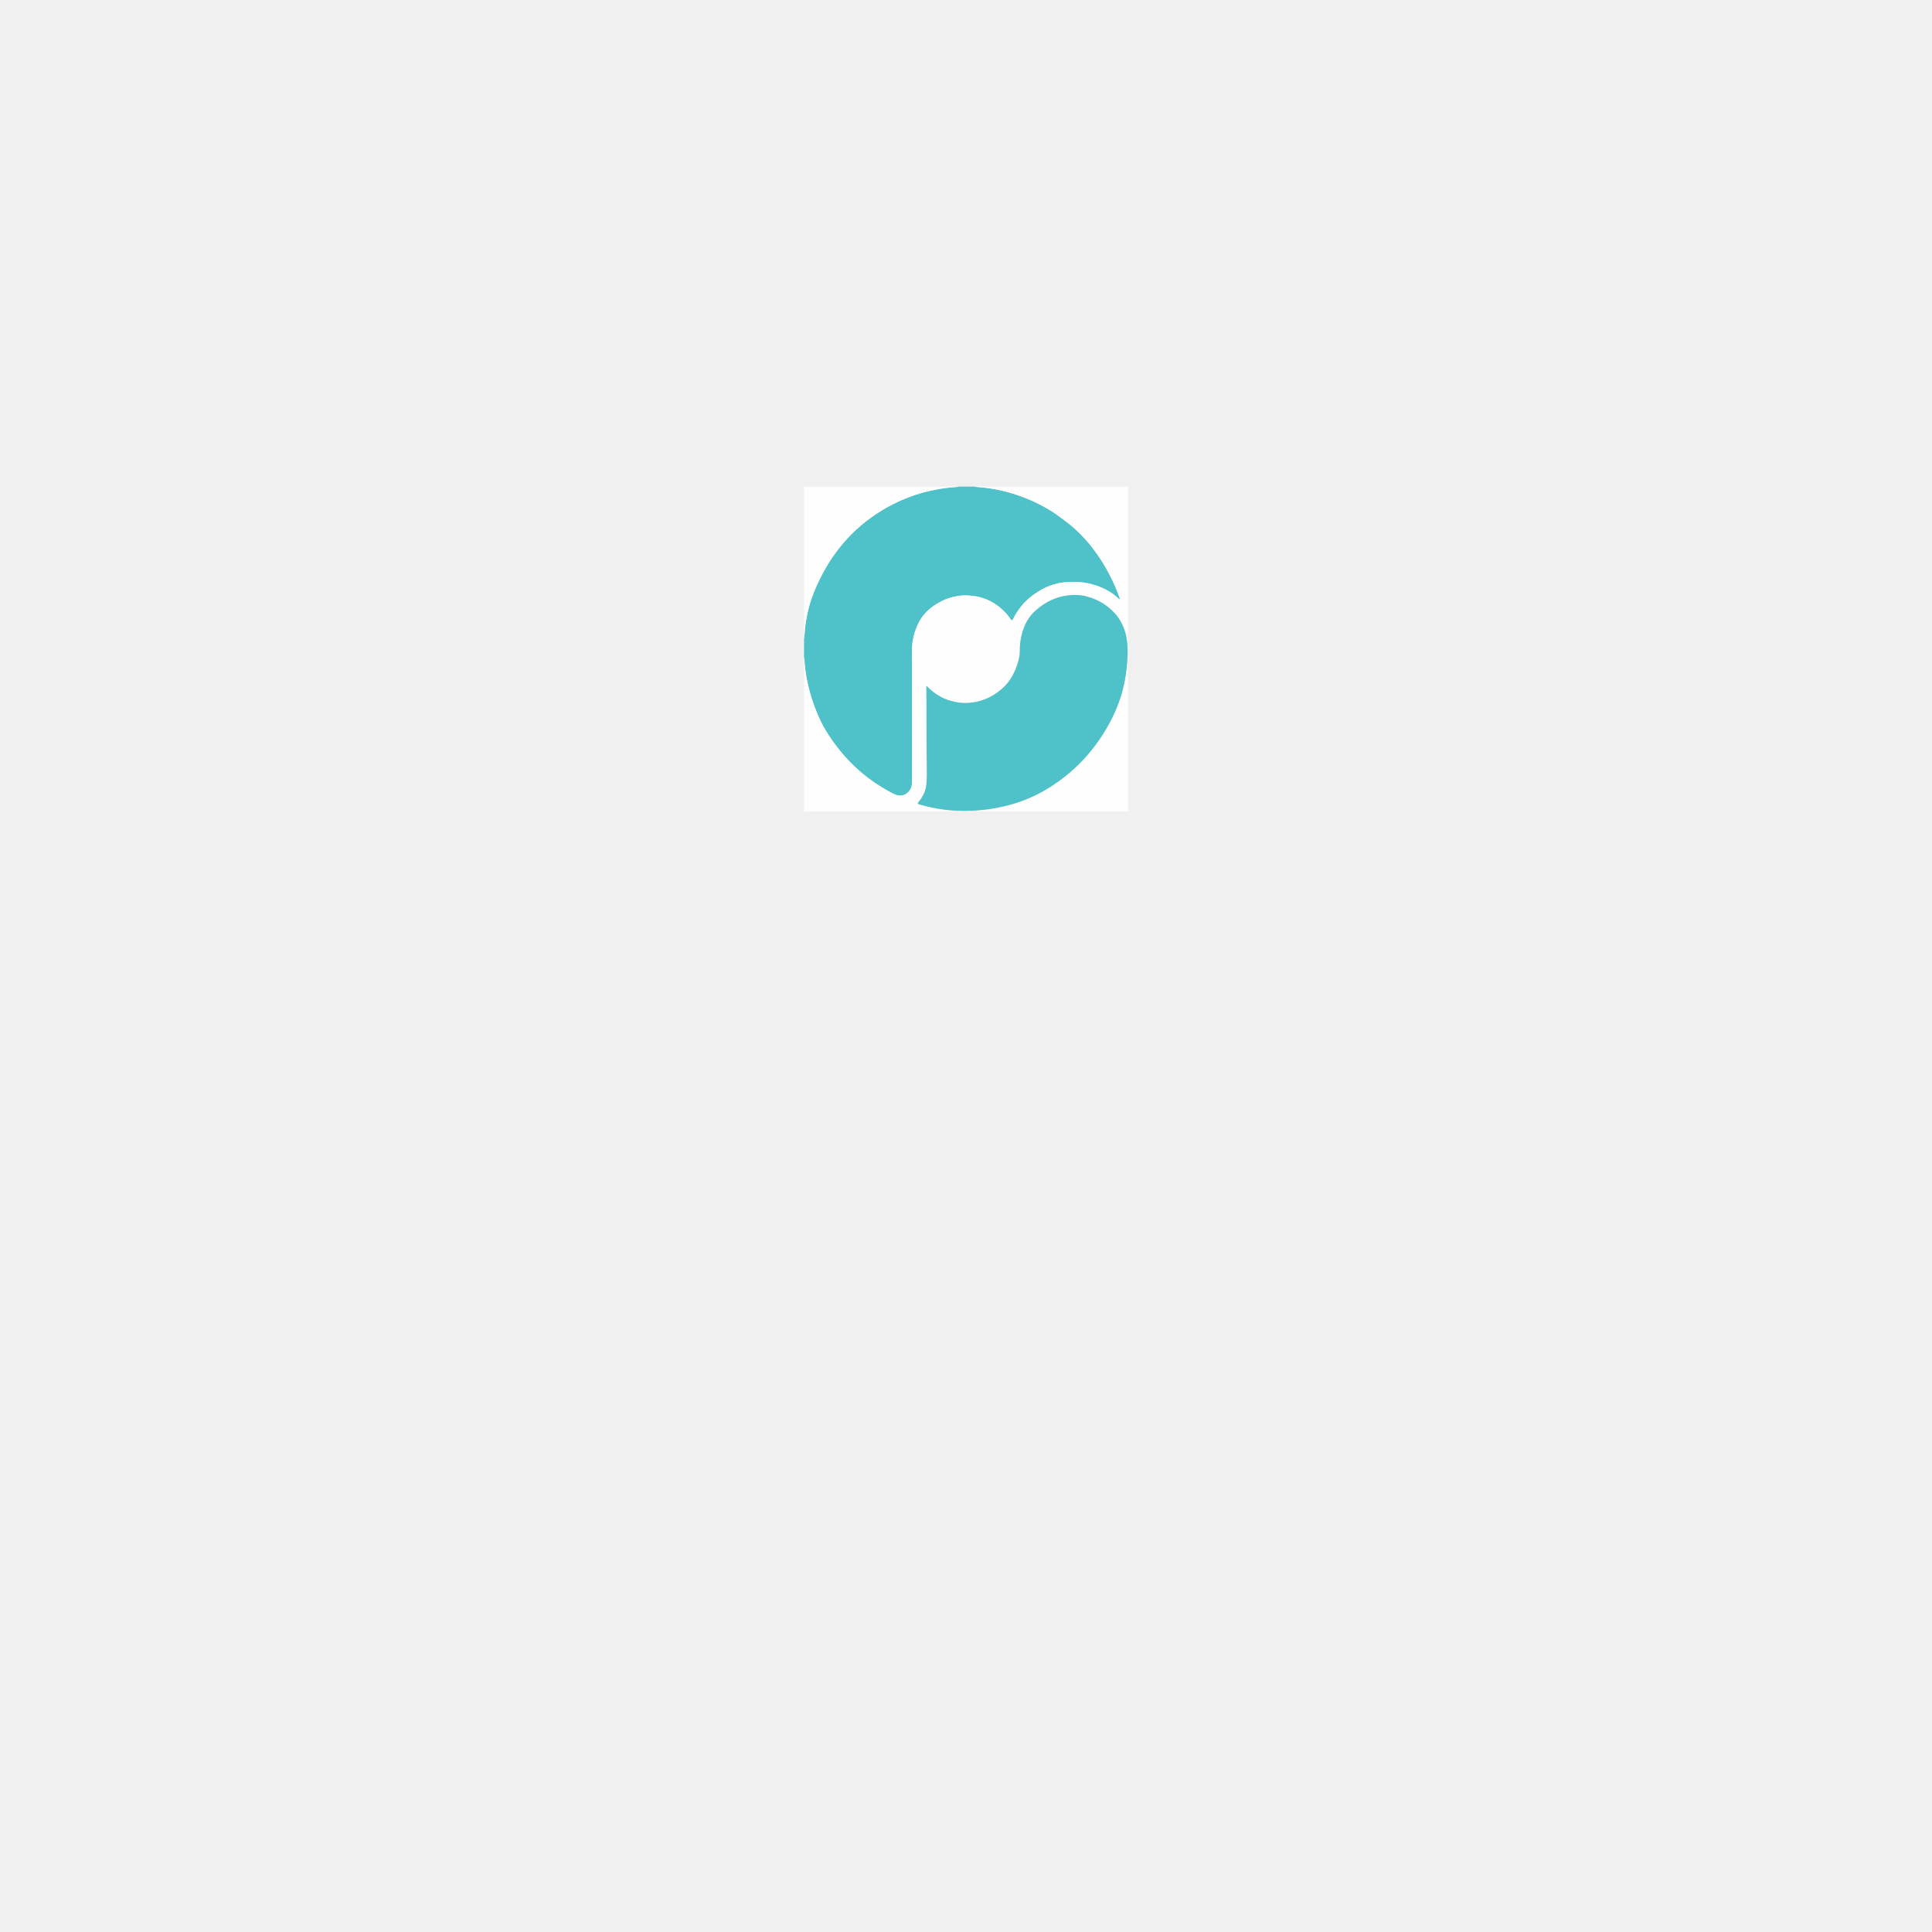
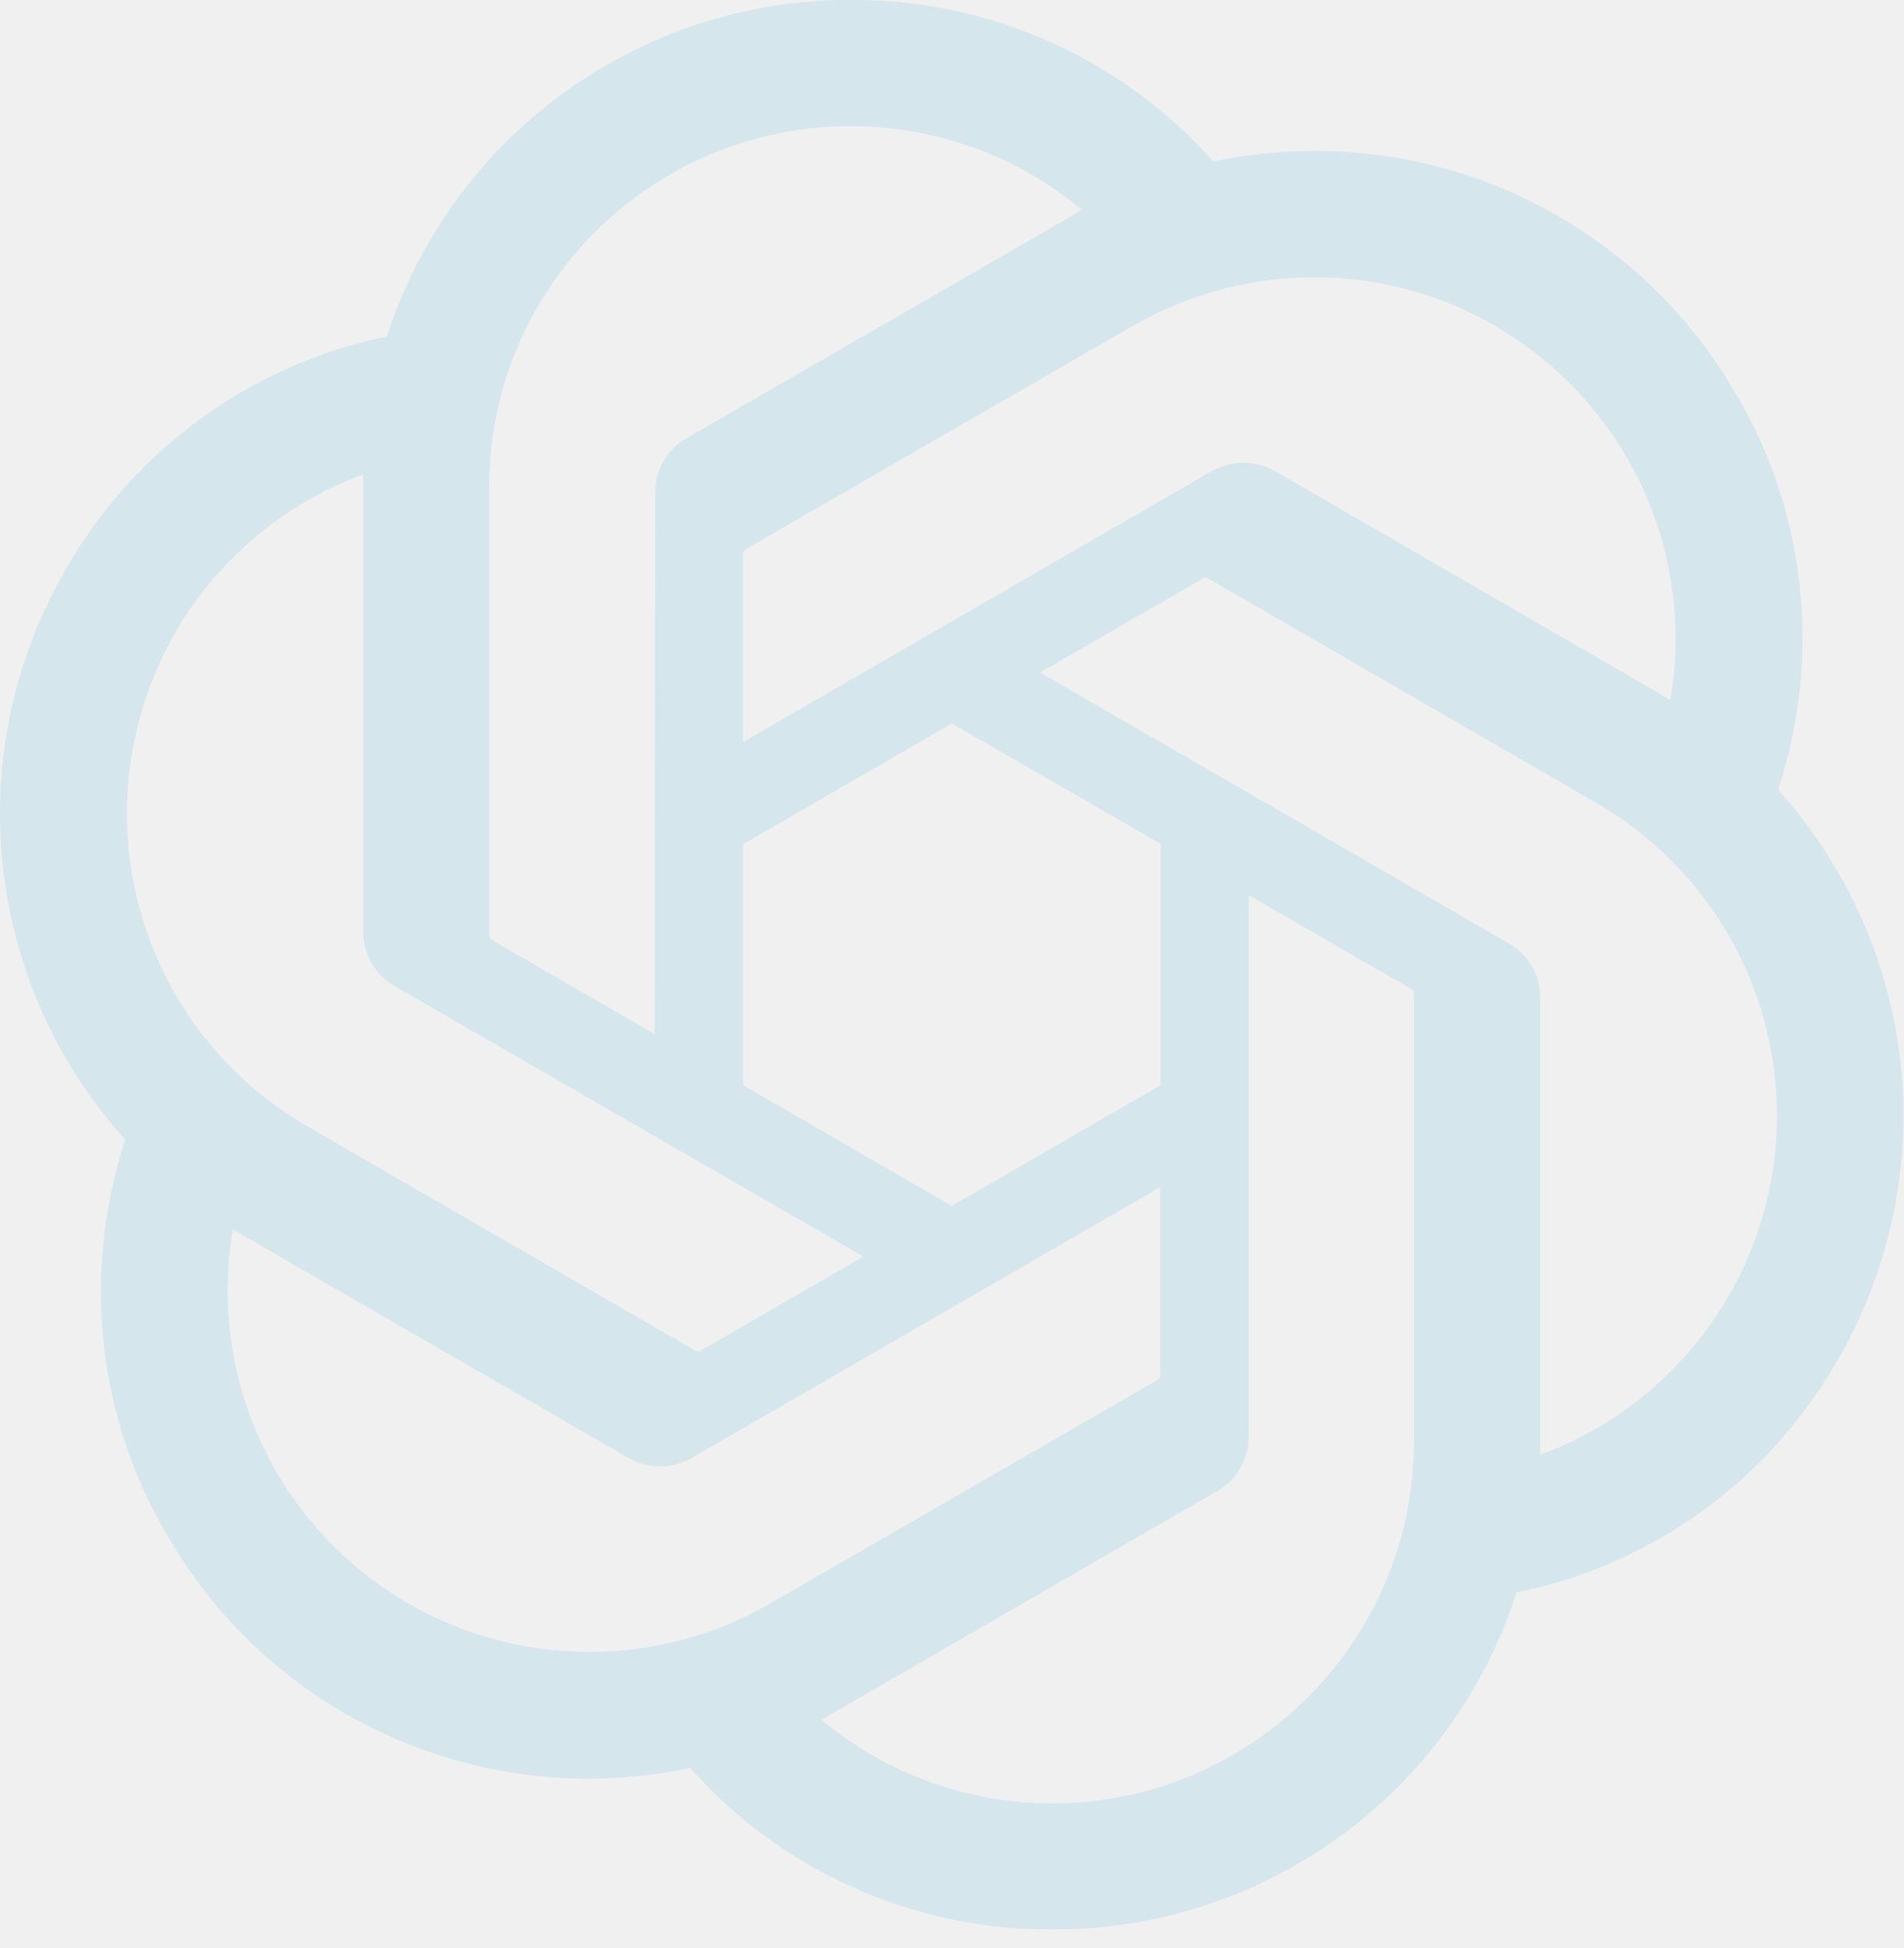
- <svg xmlns="http://www.w3.org/2000/svg" version="1.1" id="Layer_1" x="0px" y="0px" width="1800px" height="1800px" viewBox="0 0 1800 1800" enable-background="new 0 0 1800 1800" xml:space="preserve">
-   <g>
-     <path fill="#4EC2C8" d="M893.257,453.377c5.057,0,10.114,0,15.171,0c0.199,0.266,0.495,0.213,0.77,0.235   c2.871,0.225,5.735,0.516,8.6,0.826c5.772,0.626,11.451,1.704,17.086,3.055c6.256,1.499,12.386,3.407,18.396,5.692   c8.211,3.122,16.093,6.934,23.645,11.411c4.264,2.529,8.342,5.341,12.296,8.339c4.545,3.447,9.152,6.824,13.299,10.744   c5.456,5.156,10.606,10.617,15.189,16.578c6.2,8.065,11.649,16.613,16.297,25.67c3.483,6.787,6.6,13.73,9.064,20.957   c0.136,0.396,0.452,0.845,0.048,1.154c-0.422,0.325-0.751-0.1-1.059-0.391c-4.701-4.446-10.076-7.847-16.027-10.365   c-10.863-4.598-22.184-5.914-33.86-4.799c-9.2,0.878-17.598,4-25.345,8.951c-5.55,3.548-10.621,7.682-14.826,12.781   c-3.197,3.879-6.018,8.018-8.102,12.625c-0.584,1.294-1.568,1.432-2.254,0.29c-2.081-3.464-4.813-6.344-7.731-9.102   c-3.685-3.483-7.85-6.256-12.372-8.458c-5.943-2.895-12.318-4.322-18.889-4.737c-6.293-0.397-12.458,0.491-18.477,2.388   c-5.077,1.6-9.647,4.161-14.065,7.092c-3.371,2.235-6.354,4.893-8.952,7.924c-3.213,3.748-5.604,8.048-7.41,12.662   c-2.219,5.669-3.644,11.558-3.953,17.604c-0.317,6.211-0.085,12.449-0.085,18.675c-0.002,36.055,0.02,72.108-0.032,108.163   c-0.005,3.738-1.57,7.086-4.401,9.464c-3.621,3.042-7.859,3.056-12.037,1.142c-4.136-1.895-8.022-4.267-11.919-6.614   c-8.574-5.165-16.513-11.189-23.827-17.992c-6.216-5.78-11.96-12.021-17.146-18.774c-5.779-7.528-11.143-15.319-15.33-23.847   c-3.01-6.132-5.517-12.497-7.73-18.958c-4.002-11.682-6.611-23.671-7.661-35.998c-0.144-1.69,0.131-3.442-0.498-5.09   c0-5.619,0-11.238,0-16.856c0.284-3.297,0.535-6.598,0.858-9.891c0.49-4.981,1.312-9.92,2.357-14.806   c2.639-12.34,7.423-23.902,13.194-35.062c15.125-29.249,37.332-51.447,66.668-66.425c17.62-8.995,36.389-14.017,56.069-15.761   C889.937,453.727,891.632,453.872,893.257,453.377z" />
-     <path fill-rule="evenodd" clip-rule="evenodd" fill="#FEFEFE" d="M749.131,612.674c0.629,1.647,0.354,3.399,0.498,5.09   c1.05,12.327,3.659,24.316,7.661,35.998c2.213,6.461,4.72,12.826,7.73,18.958c4.187,8.527,9.551,16.318,15.33,23.847   c5.185,6.754,10.93,12.994,17.146,18.774c7.314,6.803,15.253,12.827,23.827,17.992c3.896,2.348,7.783,4.72,11.919,6.614   c4.178,1.914,8.416,1.9,12.037-1.142c2.831-2.378,4.396-5.726,4.401-9.464c0.051-36.055,0.03-72.108,0.032-108.163   c0-6.226-0.232-12.464,0.085-18.675c0.309-6.046,1.734-11.935,3.953-17.604c1.806-4.614,4.197-8.914,7.41-12.662   c2.597-3.031,5.581-5.688,8.952-7.924c4.418-2.931,8.989-5.492,14.065-7.092c6.019-1.896,12.183-2.785,18.477-2.388   c6.57,0.415,12.945,1.843,18.889,4.737c4.522,2.202,8.688,4.975,12.372,8.458c2.918,2.758,5.65,5.638,7.731,9.102   c0.686,1.142,1.67,1.004,2.254-0.29c2.084-4.607,4.904-8.746,8.102-12.625c4.205-5.1,9.276-9.233,14.826-12.781   c7.747-4.951,16.145-8.073,25.345-8.951c11.677-1.115,22.997,0.201,33.86,4.799c5.951,2.519,11.326,5.919,16.027,10.365   c0.308,0.291,0.637,0.716,1.059,0.391c0.404-0.31,0.088-0.758-0.048-1.154c-2.465-7.227-5.581-14.17-9.064-20.957   c-4.647-9.057-10.097-17.604-16.297-25.67c-4.583-5.961-9.733-11.422-15.189-16.578c-4.146-3.92-8.754-7.297-13.299-10.744   c-3.954-2.998-8.032-5.81-12.296-8.339c-7.552-4.478-15.434-8.289-23.645-11.411c-6.011-2.285-12.141-4.193-18.396-5.692   c-5.635-1.351-11.313-2.429-17.086-3.055c-2.864-0.311-5.729-0.602-8.6-0.826c-0.274-0.022-0.57,0.03-0.77-0.235   c47.052,0,94.104,0.004,141.154-0.024c1.012,0,1.316,0.162,1.316,1.266c-0.032,100.002-0.032,200.003,0.001,300.005   c0,1.139-0.227,1.365-1.365,1.365c-99.674-0.033-199.348-0.034-299.021,0.005c-1.25,0-1.409-0.335-1.409-1.463   C749.135,707.244,749.131,659.959,749.131,612.674z M902.462,755.478c5.433-0.148,9.276-0.512,13.124-0.88   c7.143-0.682,14.166-2.009,21.14-3.675c13.379-3.197,25.993-8.281,37.828-15.276c7.933-4.689,15.397-10.031,22.403-16.046   c6.895-5.919,13.215-12.379,18.971-19.384c5.729-6.973,10.84-14.381,15.367-22.205c4.33-7.482,8.078-15.225,11.031-23.338   c5.144-14.134,7.664-28.778,8.203-43.778c0.205-5.728,0.041-11.443-1.023-17.104c-1.008-5.349-2.871-10.389-5.557-15.103   c-3.057-5.363-7.213-9.773-12.081-13.553c-5.835-4.529-12.409-7.545-19.493-9.438c-5.904-1.577-11.934-1.703-17.983-0.924   c-11.146,1.438-20.685,6.326-29.089,13.612c-4.979,4.316-8.633,9.58-11.084,15.699c-2.162,5.4-3.459,10.991-3.926,16.787   c-0.252,3.126,0.01,6.271-0.404,9.39c-0.641,4.833-2.089,9.414-4.01,13.894c-2.945,6.87-6.974,12.936-12.672,17.812   c-4.678,4.003-9.807,7.271-15.588,9.511c-10.555,4.09-21.274,4.574-32.097,1.412c-8.093-2.364-15.086-6.696-21.042-12.682   c-0.313-0.315-0.587-0.926-1.084-0.75c-0.61,0.215-0.345,0.894-0.343,1.367c0.016,4.446,0.08,8.893,0.094,13.34   c0.028,8.943,0.03,17.886,0.05,26.829c0.012,5.291,0.064,10.581,0.053,15.872c-0.024,10.991,0.616,21.99-0.073,32.971   c-0.416,6.609-3.2,12.372-7.45,17.415c-1.012,1.2-0.959,1.601,0.552,2.122c0.309,0.106,0.625,0.193,0.94,0.282   c6.695,1.9,13.47,3.399,20.37,4.384c4.328,0.617,8.672,1.105,13.022,1.293C895.073,755.528,899.555,755.654,902.462,755.478z" />
-     <path fill-rule="evenodd" clip-rule="evenodd" fill="#FEFEFE" d="M893.257,453.377c-1.625,0.495-3.32,0.35-4.979,0.496   c-19.68,1.744-38.449,6.766-56.069,15.761c-29.336,14.978-51.543,37.176-66.668,66.425c-5.771,11.16-10.555,22.723-13.194,35.062   c-1.045,4.886-1.867,9.824-2.357,14.806c-0.324,3.293-0.575,6.594-0.858,9.891c0-47.036,0.005-94.071-0.031-141.107   c-0.001-1.14,0.228-1.365,1.366-1.364C798.062,453.382,845.66,453.377,893.257,453.377z" />
-     <path fill-rule="evenodd" clip-rule="evenodd" fill="#4EC2C8" d="M902.462,755.478c-2.907,0.177-7.389,0.051-11.851-0.142   c-4.351-0.188-8.694-0.676-13.022-1.293c-6.9-0.984-13.674-2.483-20.37-4.384c-0.315-0.089-0.631-0.176-0.94-0.282   c-1.511-0.521-1.564-0.922-0.552-2.122c4.25-5.043,7.034-10.806,7.45-17.415c0.689-10.98,0.049-21.979,0.073-32.971   c0.012-5.291-0.041-10.581-0.053-15.872c-0.02-8.943-0.022-17.886-0.05-26.829c-0.014-4.447-0.078-8.894-0.094-13.34   c-0.002-0.474-0.268-1.152,0.343-1.367c0.498-0.176,0.771,0.435,1.084,0.75c5.957,5.985,12.95,10.317,21.042,12.682   c10.823,3.162,21.542,2.678,32.097-1.412c5.781-2.24,10.91-5.508,15.588-9.511c5.698-4.877,9.727-10.942,12.672-17.812   c1.921-4.479,3.369-9.061,4.01-13.894c0.414-3.118,0.152-6.264,0.404-9.39c0.467-5.796,1.764-11.387,3.926-16.787   c2.451-6.119,6.105-11.383,11.084-15.699c8.404-7.286,17.942-12.175,29.089-13.612c6.05-0.779,12.079-0.653,17.983,0.924   c7.084,1.893,13.658,4.908,19.493,9.438c4.868,3.779,9.024,8.189,12.081,13.553c2.686,4.714,4.549,9.754,5.557,15.103   c1.064,5.66,1.229,11.376,1.023,17.104c-0.539,15-3.06,29.645-8.203,43.778c-2.953,8.113-6.701,15.855-11.031,23.338   c-4.527,7.824-9.639,15.232-15.367,22.205c-5.756,7.005-12.076,13.465-18.971,19.384c-7.006,6.015-14.471,11.356-22.403,16.046   c-11.835,6.995-24.449,12.079-37.828,15.276c-6.974,1.666-13.997,2.993-21.14,3.675   C911.738,754.966,907.895,755.329,902.462,755.478z" />
+ <svg xmlns="http://www.w3.org/2000/svg" xmlns:xlink="http://www.w3.org/1999/xlink" width="43" height="44" viewBox="0 0 43 44" fill="none">
+   <defs>
+     <rect id="path_0" x="0" y="0" width="43" height="43.58" />
+   </defs>
+   <g opacity="1" transform="translate(0 0.000001981943)  rotate(0 21.5 21.79007)">
+     <mask id="bg-mask-0" fill="white">
+       <use xlink:href="#path_0" />
+     </mask>
+     <g mask="url(#bg-mask-0)">
+       <path id="分组 1" fill-rule="evenodd" style="fill:#8BCAE0" transform="translate(0 0)  rotate(0 21.5 21.79007)" opacity="0.27" d="M40.17 17.84L40.17 17.84C40.53 16.73 40.72 15.57 40.72 14.41C40.72 12.48 40.21 10.58 39.23 8.92C37.27 5.51 33.64 3.41 29.71 3.41C28.94 3.41 28.16 3.49 27.41 3.65C25.35 1.33 22.39 0 19.29 0L19.22 0L19.19 0C14.43 0 10.21 3.07 8.74 7.6C5.68 8.23 3.03 10.15 1.48 12.87C0.51 14.54 0 16.45 0 18.38C0 21.1 1.01 23.73 2.83 25.74C2.47 26.85 2.28 28.01 2.28 29.17C2.28 31.1 2.79 33 3.77 34.66C6.14 38.8 10.92 40.93 15.59 39.93C17.65 42.25 20.61 43.58 23.71 43.58L23.78 43.58L23.81 43.58C28.57 43.58 32.8 40.51 34.26 35.97C37.33 35.35 39.97 33.43 41.52 30.71C42.49 29.03 43 27.13 43 25.2C43 22.48 41.99 19.86 40.17 17.84Z M18.817 38.695C18.727 38.745 18.647 38.795 18.557 38.845C20.017 40.065 21.867 40.735 23.777 40.735L23.787 40.735C28.287 40.725 31.937 37.065 31.947 32.565L31.947 22.435C31.937 22.385 31.907 22.355 31.877 22.335L28.207 20.215L28.207 32.455C28.207 32.965 27.937 33.435 27.487 33.685L18.817 38.695Z M17.393 36.223L26.163 31.163C26.203 31.133 26.223 31.093 26.223 31.053L26.213 31.053L26.213 26.813L15.623 32.933C15.183 33.183 14.643 33.183 14.203 32.933L5.523 27.923C5.443 27.873 5.323 27.803 5.263 27.763C5.183 28.223 5.143 28.693 5.143 29.163C5.143 30.593 5.523 31.993 6.233 33.233L6.233 33.233C7.703 35.763 10.393 37.313 13.313 37.313C14.743 37.313 16.153 36.943 17.393 36.223Z M8.206 11.013C8.206 10.923 8.206 10.783 8.206 10.713C6.416 11.373 4.906 12.643 3.956 14.293L3.956 14.293C3.246 15.533 2.866 16.943 2.866 18.373C2.866 21.293 4.416 23.983 6.946 25.443L15.716 30.513C15.756 30.533 15.806 30.533 15.836 30.503L19.506 28.383L8.916 22.273C8.476 22.023 8.206 21.553 8.206 21.043L8.206 21.033L8.206 11.013Z M36.055 18.13L27.285 13.06C27.245 13.04 27.195 13.05 27.165 13.07L23.495 15.19L34.085 21.31C34.525 21.56 34.795 22.02 34.795 22.53C34.795 22.53 34.795 22.54 34.795 22.54L34.795 32.86C38.005 31.68 40.145 28.62 40.145 25.2C40.145 22.28 38.585 19.59 36.055 18.13Z M16.834 12.412C16.805 12.442 16.785 12.482 16.785 12.522L16.785 12.522L16.785 16.762L27.375 10.642C27.595 10.522 27.845 10.452 28.095 10.452C28.345 10.452 28.584 10.522 28.805 10.642L37.484 15.662C37.565 15.712 37.654 15.762 37.734 15.812L37.734 15.812C37.815 15.352 37.855 14.892 37.855 14.432C37.855 9.922 34.194 6.262 29.684 6.262C28.255 6.262 26.855 6.642 25.605 7.352L16.834 12.412Z M19.221 2.849C14.711 2.849 11.051 6.499 11.051 11.009L11.051 21.139C11.061 21.189 11.081 21.219 11.121 21.239L14.791 23.359L14.801 11.129L14.801 11.119C14.801 10.619 15.071 10.149 15.511 9.899L24.191 4.889C24.261 4.839 24.381 4.779 24.441 4.739C22.981 3.519 21.131 2.849 19.221 2.849Z M16.783 24.51L21.503 27.24L26.223 24.51L26.223 19.06L21.503 16.34L16.783 19.07L16.783 24.51Z " />
+     </g>
  </g>
</svg>
